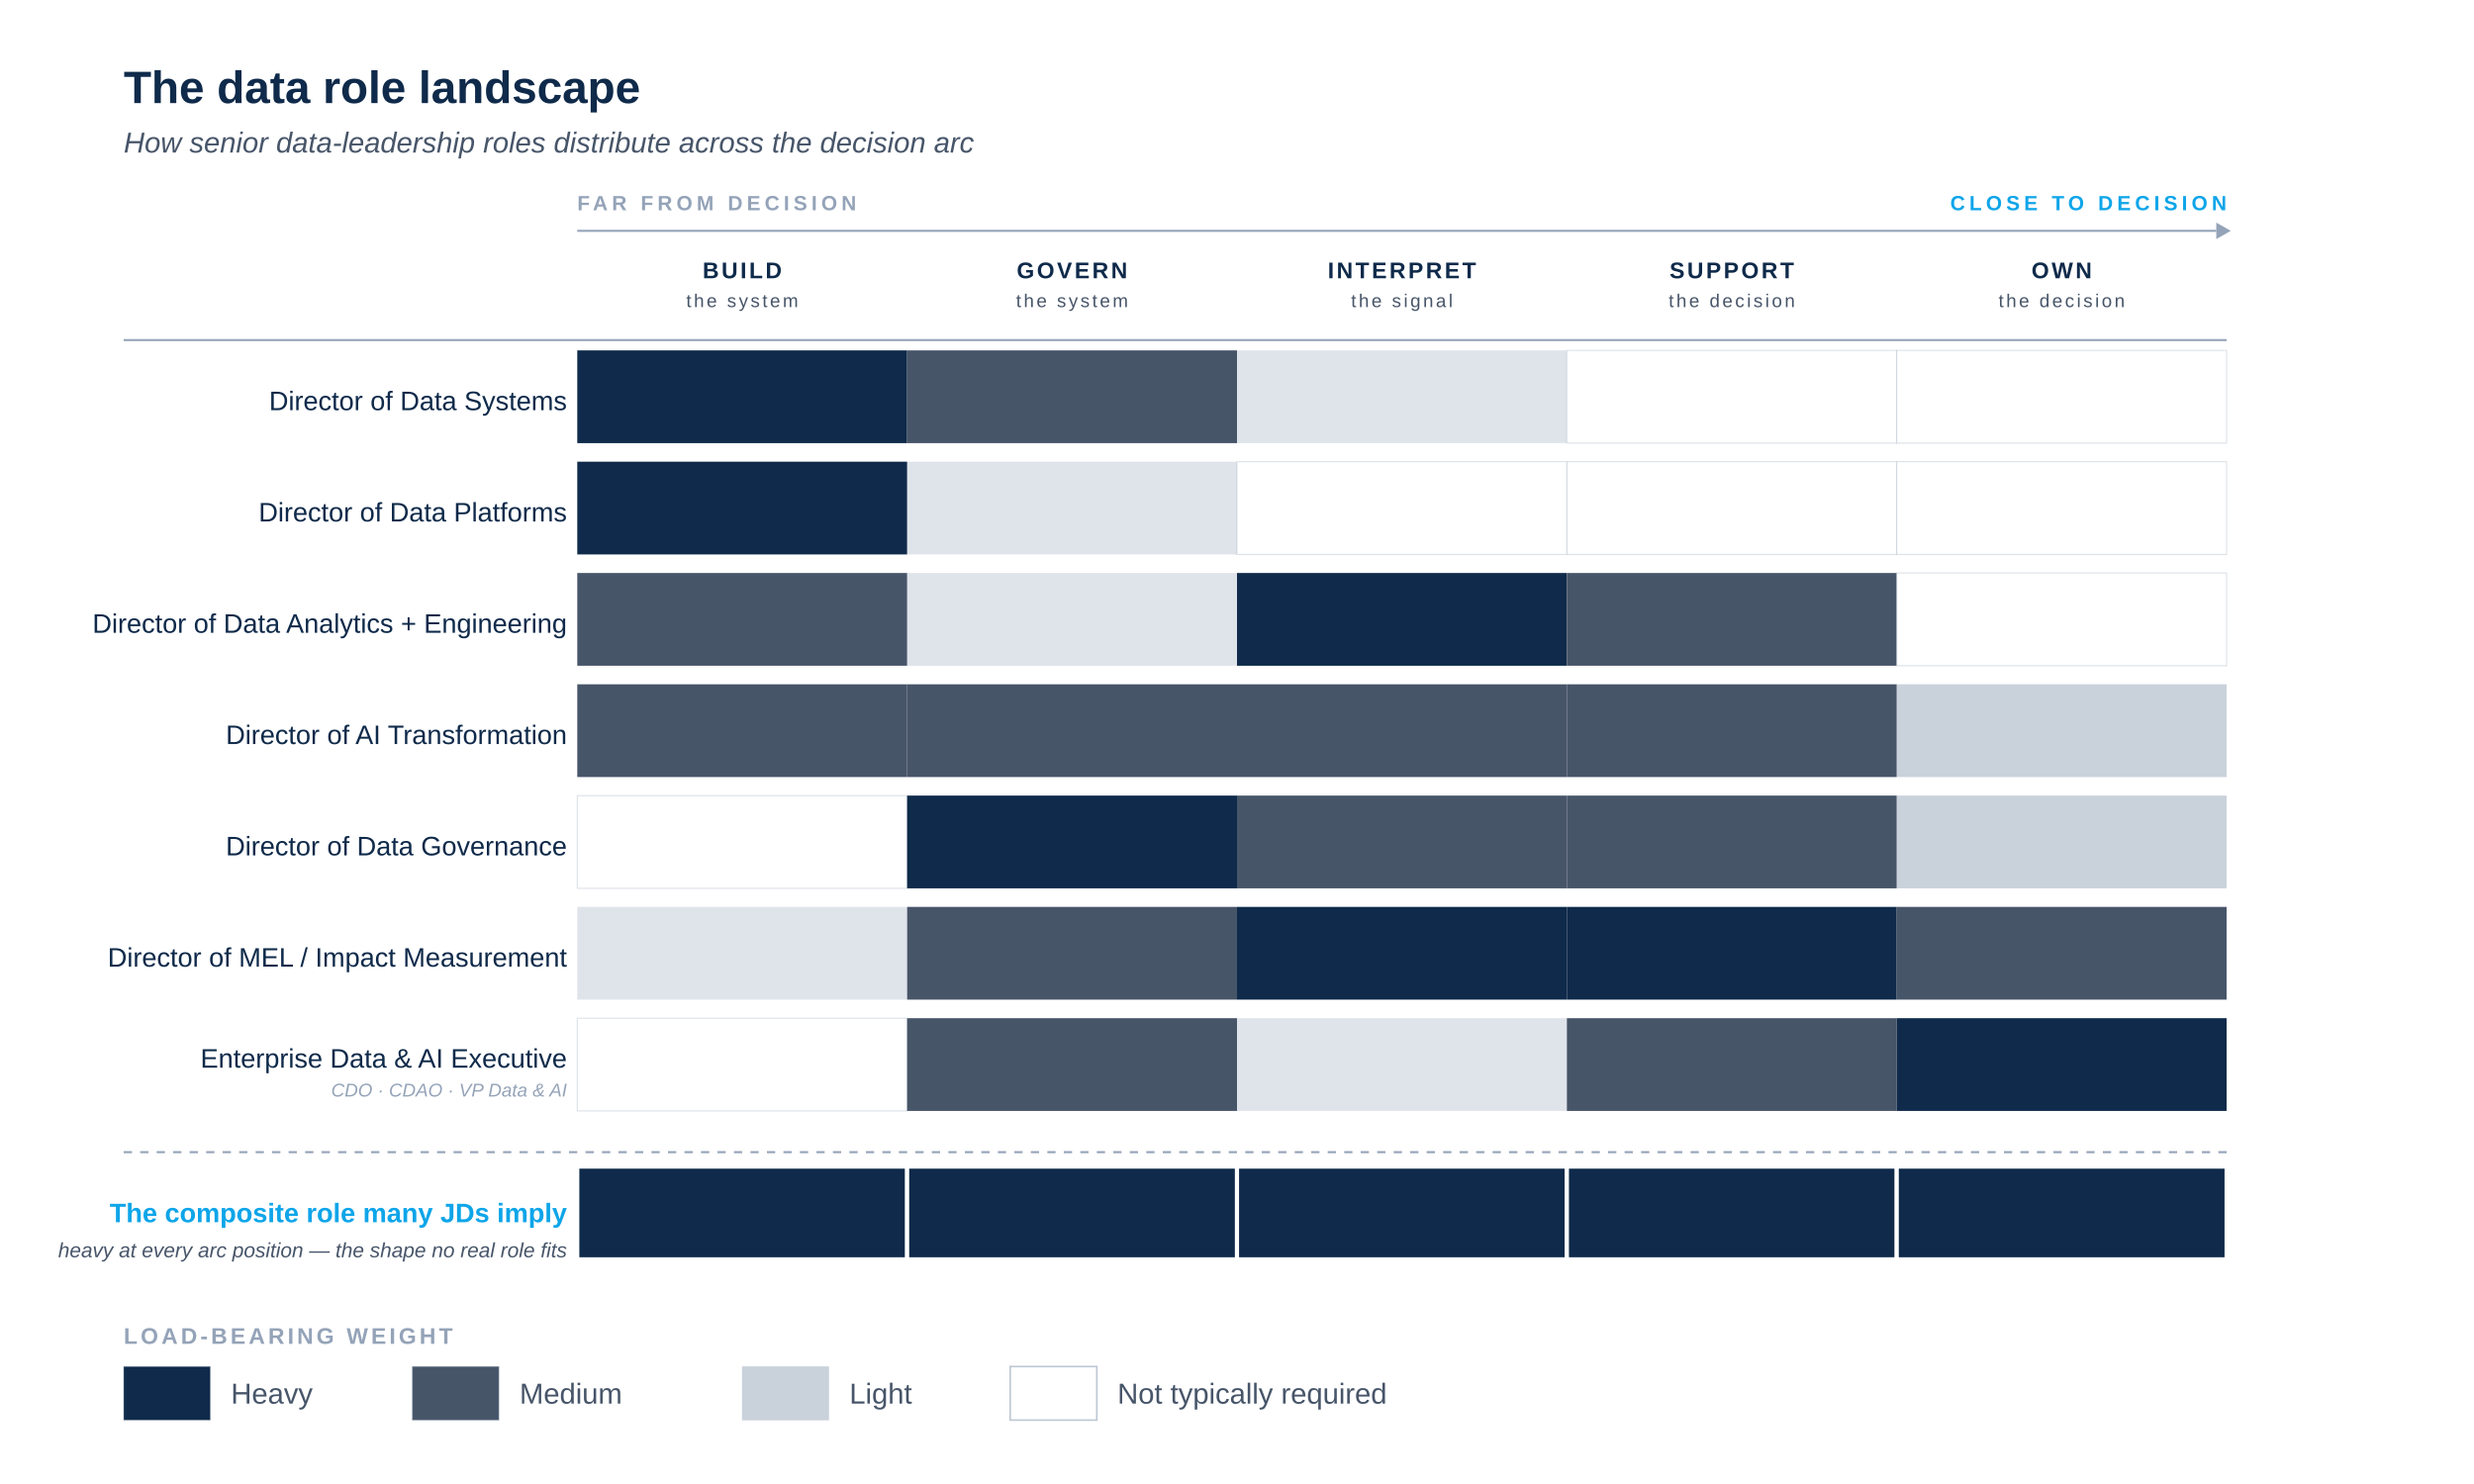
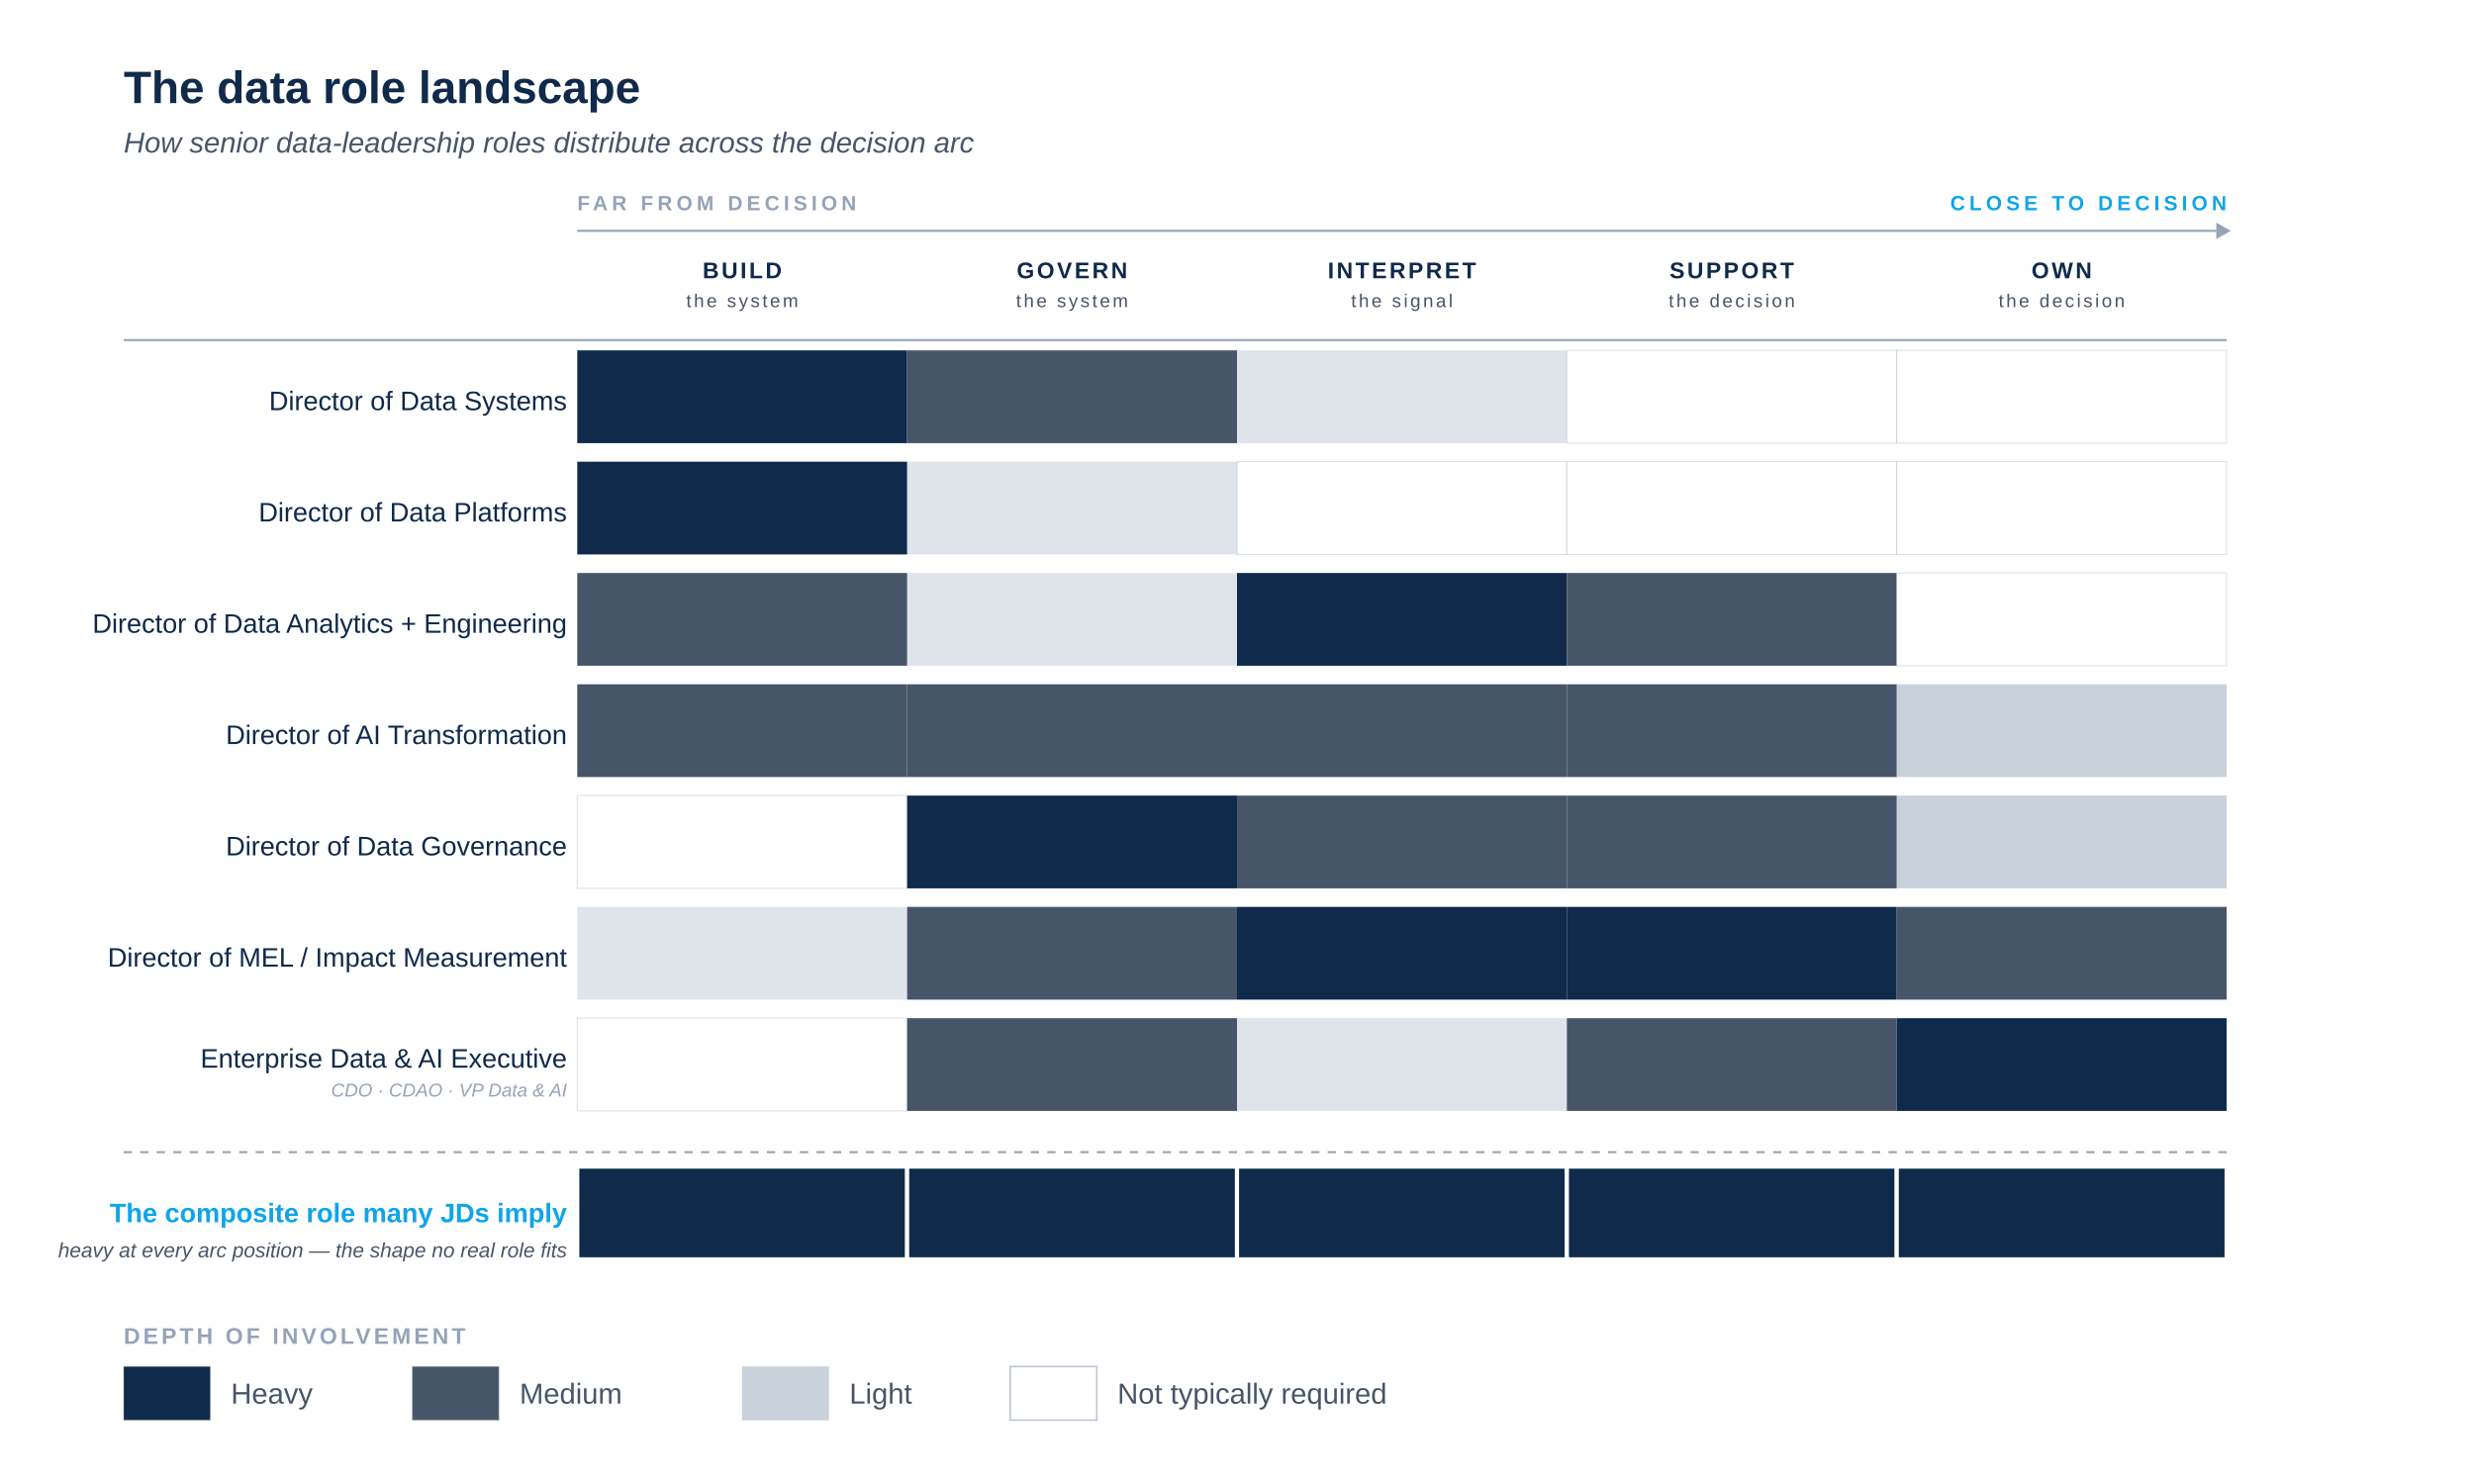
<svg xmlns="http://www.w3.org/2000/svg" viewBox="0 0 1200 720" role="img">
  <rect width="1200" height="720" fill="#FFFFFF" />
  <text x="60" y="50" font-family="-apple-system, BlinkMacSystemFont, 'Helvetica Neue', Arial, sans-serif" font-size="22" font-weight="600" fill="#0F2A4A">The data role landscape</text>
  <text x="60" y="74" font-family="-apple-system, BlinkMacSystemFont, 'Helvetica Neue', Arial, sans-serif" font-size="14" font-style="italic" fill="#475569">How senior data-leadership roles distribute across the decision arc</text>
  <text x="280" y="102" font-family="-apple-system, BlinkMacSystemFont, 'Helvetica Neue', Arial, sans-serif" font-size="10" font-weight="600" letter-spacing="2" fill="#94A3B8" text-anchor="start">FAR FROM DECISION</text>
  <text x="1080" y="102" font-family="-apple-system, BlinkMacSystemFont, 'Helvetica Neue', Arial, sans-serif" font-size="10" font-weight="600" letter-spacing="2" fill="#0EA5E9" text-anchor="end">CLOSE TO DECISION</text>
  <line x1="280" y1="112" x2="1075" y2="112" stroke="#94A3B8" stroke-width="1" />
  <polygon points="1075,108 1082,112 1075,116" fill="#94A3B8" />
  <g font-family="-apple-system, BlinkMacSystemFont, 'Helvetica Neue', Arial, sans-serif" font-size="11" font-weight="600" letter-spacing="1.2" fill="#0F2A4A" text-anchor="middle">
    <text x="360" y="135">BUILD</text>
    <text x="360" y="149" font-size="9" font-weight="500" fill="#475569">the system</text>
    <text x="520" y="135">GOVERN</text>
    <text x="520" y="149" font-size="9" font-weight="500" fill="#475569">the system</text>
    <text x="680" y="135">INTERPRET</text>
    <text x="680" y="149" font-size="9" font-weight="500" fill="#475569">the signal</text>
    <text x="840" y="135">SUPPORT</text>
    <text x="840" y="149" font-size="9" font-weight="500" fill="#475569">the decision</text>
    <text x="1000" y="135">OWN</text>
    <text x="1000" y="149" font-size="9" font-weight="500" fill="#475569">the decision</text>
  </g>
  <line x1="60" y1="165" x2="1080" y2="165" stroke="#94A3B8" stroke-width="1" />
  <text x="275" y="199" font-family="-apple-system, BlinkMacSystemFont, 'Helvetica Neue', Arial, sans-serif" font-size="13" font-weight="500" fill="#0F2A4A" text-anchor="end">Director of Data Systems</text>
  <rect x="280" y="170" width="160" height="45" fill="#0F2A4A" />
  <rect x="440" y="170" width="160" height="45" fill="#475569" />
  <rect x="600" y="170" width="160" height="45" fill="#94A3B8" opacity="0.3" />
  <rect x="760" y="170" width="160" height="45" fill="#FFFFFF" stroke="#94A3B8" stroke-width="0.5" stroke-opacity="0.35" />
  <rect x="920" y="170" width="160" height="45" fill="#FFFFFF" stroke="#94A3B8" stroke-width="0.5" stroke-opacity="0.35" />
  <text x="275" y="253" font-family="-apple-system, BlinkMacSystemFont, 'Helvetica Neue', Arial, sans-serif" font-size="13" font-weight="500" fill="#0F2A4A" text-anchor="end">Director of Data Platforms</text>
  <rect x="280" y="224" width="160" height="45" fill="#0F2A4A" />
  <rect x="440" y="224" width="160" height="45" fill="#94A3B8" opacity="0.3" />
  <rect x="600" y="224" width="160" height="45" fill="#FFFFFF" stroke="#94A3B8" stroke-width="0.5" stroke-opacity="0.35" />
  <rect x="760" y="224" width="160" height="45" fill="#FFFFFF" stroke="#94A3B8" stroke-width="0.5" stroke-opacity="0.35" />
  <rect x="920" y="224" width="160" height="45" fill="#FFFFFF" stroke="#94A3B8" stroke-width="0.5" stroke-opacity="0.35" />
  <text x="275" y="307" font-family="-apple-system, BlinkMacSystemFont, 'Helvetica Neue', Arial, sans-serif" font-size="13" font-weight="500" fill="#0F2A4A" text-anchor="end">Director of Data Analytics + Engineering</text>
  <rect x="280" y="278" width="160" height="45" fill="#475569" />
  <rect x="440" y="278" width="160" height="45" fill="#94A3B8" opacity="0.3" />
  <rect x="600" y="278" width="160" height="45" fill="#0F2A4A" />
  <rect x="760" y="278" width="160" height="45" fill="#475569" />
  <rect x="920" y="278" width="160" height="45" fill="#FFFFFF" stroke="#94A3B8" stroke-width="0.5" stroke-opacity="0.35" />
  <text x="275" y="361" font-family="-apple-system, BlinkMacSystemFont, 'Helvetica Neue', Arial, sans-serif" font-size="13" font-weight="500" fill="#0F2A4A" text-anchor="end">Director of AI Transformation</text>
  <rect x="280" y="332" width="160" height="45" fill="#475569" />
  <rect x="440" y="332" width="160" height="45" fill="#475569" />
  <rect x="600" y="332" width="160" height="45" fill="#475569" />
  <rect x="760" y="332" width="160" height="45" fill="#475569" />
  <rect x="920" y="332" width="160" height="45" fill="#94A3B8" opacity="0.5" />
  <text x="275" y="415" font-family="-apple-system, BlinkMacSystemFont, 'Helvetica Neue', Arial, sans-serif" font-size="13" font-weight="500" fill="#0F2A4A" text-anchor="end">Director of Data Governance</text>
  <rect x="280" y="386" width="160" height="45" fill="#FFFFFF" stroke="#94A3B8" stroke-width="0.5" stroke-opacity="0.35" />
  <rect x="440" y="386" width="160" height="45" fill="#0F2A4A" />
  <rect x="600" y="386" width="160" height="45" fill="#475569" />
  <rect x="760" y="386" width="160" height="45" fill="#475569" />
  <rect x="920" y="386" width="160" height="45" fill="#94A3B8" opacity="0.5" />
  <text x="275" y="469" font-family="-apple-system, BlinkMacSystemFont, 'Helvetica Neue', Arial, sans-serif" font-size="13" font-weight="500" fill="#0F2A4A" text-anchor="end">Director of MEL / Impact Measurement</text>
  <rect x="280" y="440" width="160" height="45" fill="#94A3B8" opacity="0.3" />
  <rect x="440" y="440" width="160" height="45" fill="#475569" />
  <rect x="600" y="440" width="160" height="45" fill="#0F2A4A" />
  <rect x="760" y="440" width="160" height="45" fill="#0F2A4A" />
  <rect x="920" y="440" width="160" height="45" fill="#475569" />
  <text x="275" y="518" font-family="-apple-system, BlinkMacSystemFont, 'Helvetica Neue', Arial, sans-serif" font-size="13" font-weight="500" fill="#0F2A4A" text-anchor="end">Enterprise Data &amp; AI Executive</text>
  <text x="275" y="532" font-family="-apple-system, BlinkMacSystemFont, 'Helvetica Neue', Arial, sans-serif" font-size="9" font-style="italic" fill="#94A3B8" text-anchor="end">CDO · CDAO · VP Data &amp; AI</text>
  <rect x="280" y="494" width="160" height="45" fill="#FFFFFF" stroke="#94A3B8" stroke-width="0.5" stroke-opacity="0.35" />
  <rect x="440" y="494" width="160" height="45" fill="#475569" />
  <rect x="600" y="494" width="160" height="45" fill="#94A3B8" opacity="0.3" />
  <rect x="760" y="494" width="160" height="45" fill="#475569" />
  <rect x="920" y="494" width="160" height="45" fill="#0F2A4A" />
  <line x1="60" y1="559" x2="1080" y2="559" stroke="#94A3B8" stroke-width="1" stroke-dasharray="4 4" />
  <text x="275" y="593" font-family="-apple-system, BlinkMacSystemFont, 'Helvetica Neue', Arial, sans-serif" font-size="13" font-weight="600" fill="#0EA5E9" text-anchor="end">The composite role many JDs imply</text>
  <text x="275" y="610" font-family="-apple-system, BlinkMacSystemFont, 'Helvetica Neue', Arial, sans-serif" font-size="10" font-style="italic" fill="#475569" text-anchor="end">heavy at every arc position — the shape no real role fits</text>
  <rect x="280" y="566" width="160" height="45" fill="#0F2A4A" stroke="#FFFFFF" stroke-width="2" />
  <rect x="440" y="566" width="160" height="45" fill="#0F2A4A" stroke="#FFFFFF" stroke-width="2" />
  <rect x="600" y="566" width="160" height="45" fill="#0F2A4A" stroke="#FFFFFF" stroke-width="2" />
  <rect x="760" y="566" width="160" height="45" fill="#0F2A4A" stroke="#FFFFFF" stroke-width="2" />
  <rect x="920" y="566" width="160" height="45" fill="#0F2A4A" stroke="#FFFFFF" stroke-width="2" />
-   <text x="60" y="652" font-family="-apple-system, BlinkMacSystemFont, 'Helvetica Neue', Arial, sans-serif" font-size="11" font-weight="600" letter-spacing="1.5" fill="#94A3B8">LOAD-BEARING WEIGHT</text>
+   <text x="60" y="652" font-family="-apple-system, BlinkMacSystemFont, 'Helvetica Neue', Arial, sans-serif" font-size="11" font-weight="600" letter-spacing="1.5" fill="#94A3B8">DEPTH OF INVOLVEMENT</text>
  <g font-family="-apple-system, BlinkMacSystemFont, 'Helvetica Neue', Arial, sans-serif" font-size="14" fill="#475569">
    <rect x="60" y="663" width="42" height="26" fill="#0F2A4A" stroke="#94A3B8" stroke-width="0.5" stroke-opacity="0.4" />
    <text x="112" y="681">Heavy</text>
    <rect x="200" y="663" width="42" height="26" fill="#475569" stroke="#94A3B8" stroke-width="0.5" stroke-opacity="0.4" />
    <text x="252" y="681">Medium</text>
    <rect x="360" y="663" width="42" height="26" fill="#94A3B8" opacity="0.5" stroke="#94A3B8" stroke-width="0.5" stroke-opacity="0.4" />
    <text x="412" y="681">Light</text>
    <rect x="490" y="663" width="42" height="26" fill="#FFFFFF" stroke="#94A3B8" stroke-width="0.8" stroke-opacity="0.6" />
    <text x="542" y="681">Not typically required</text>
  </g>
</svg>
